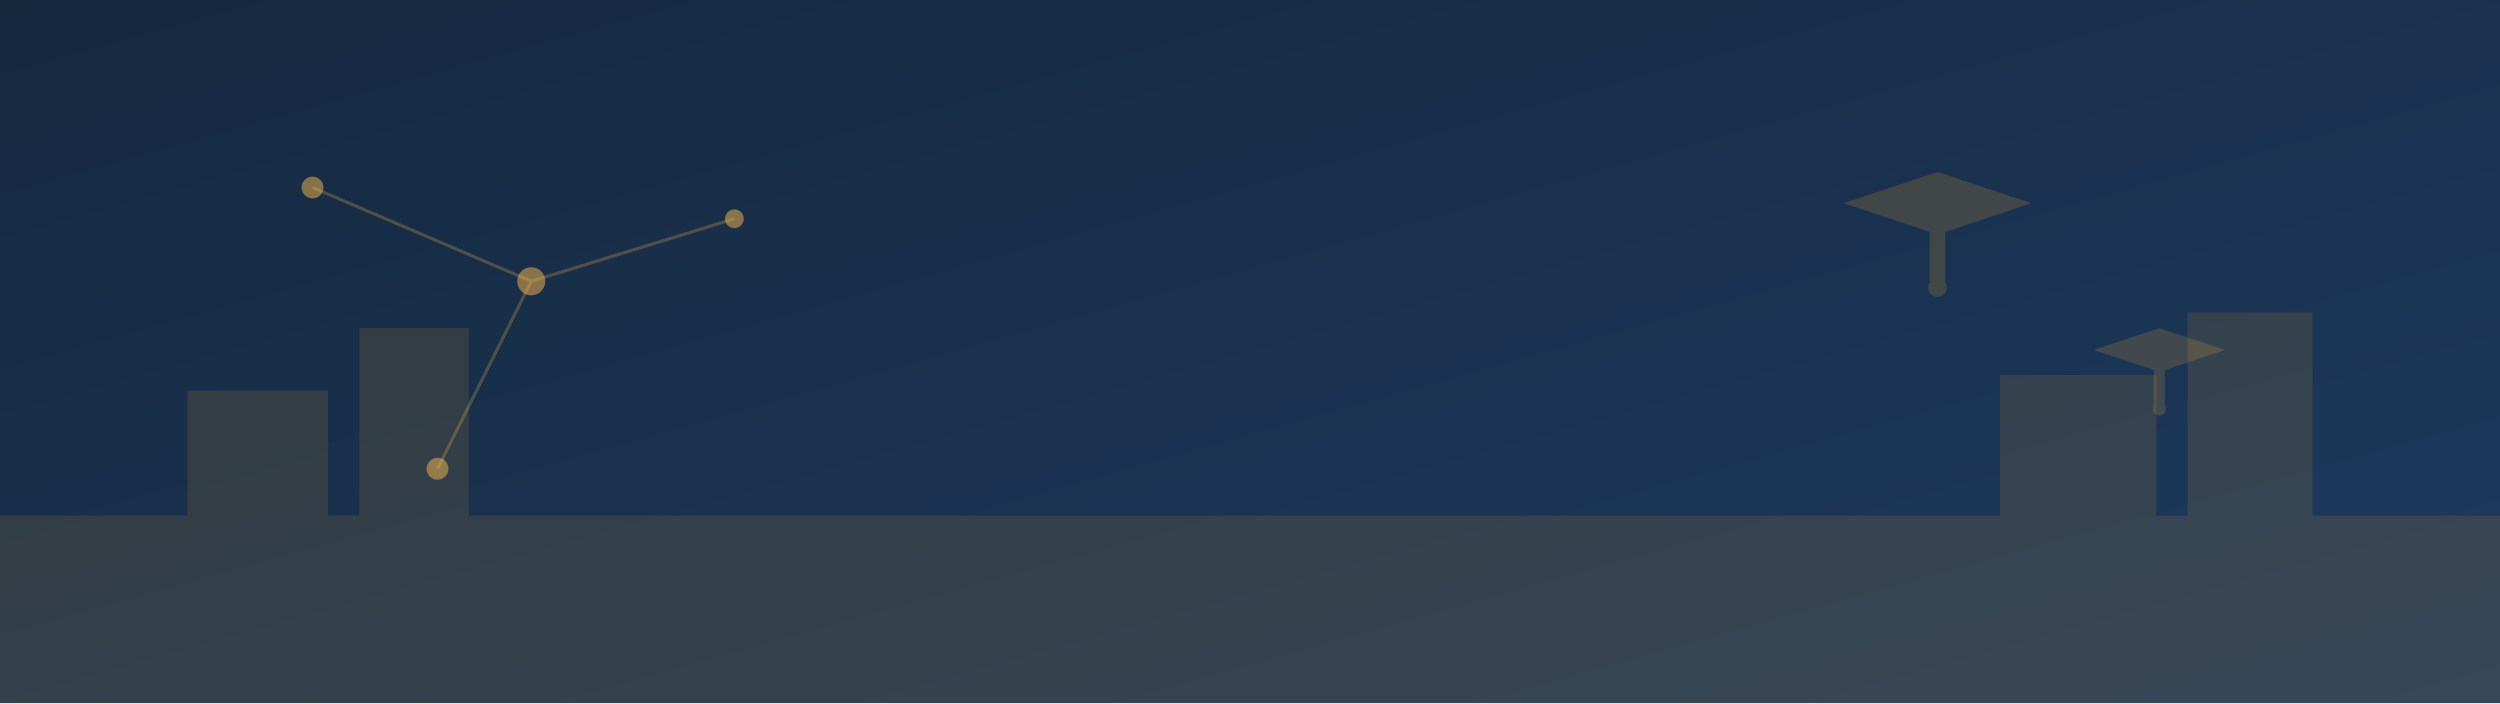
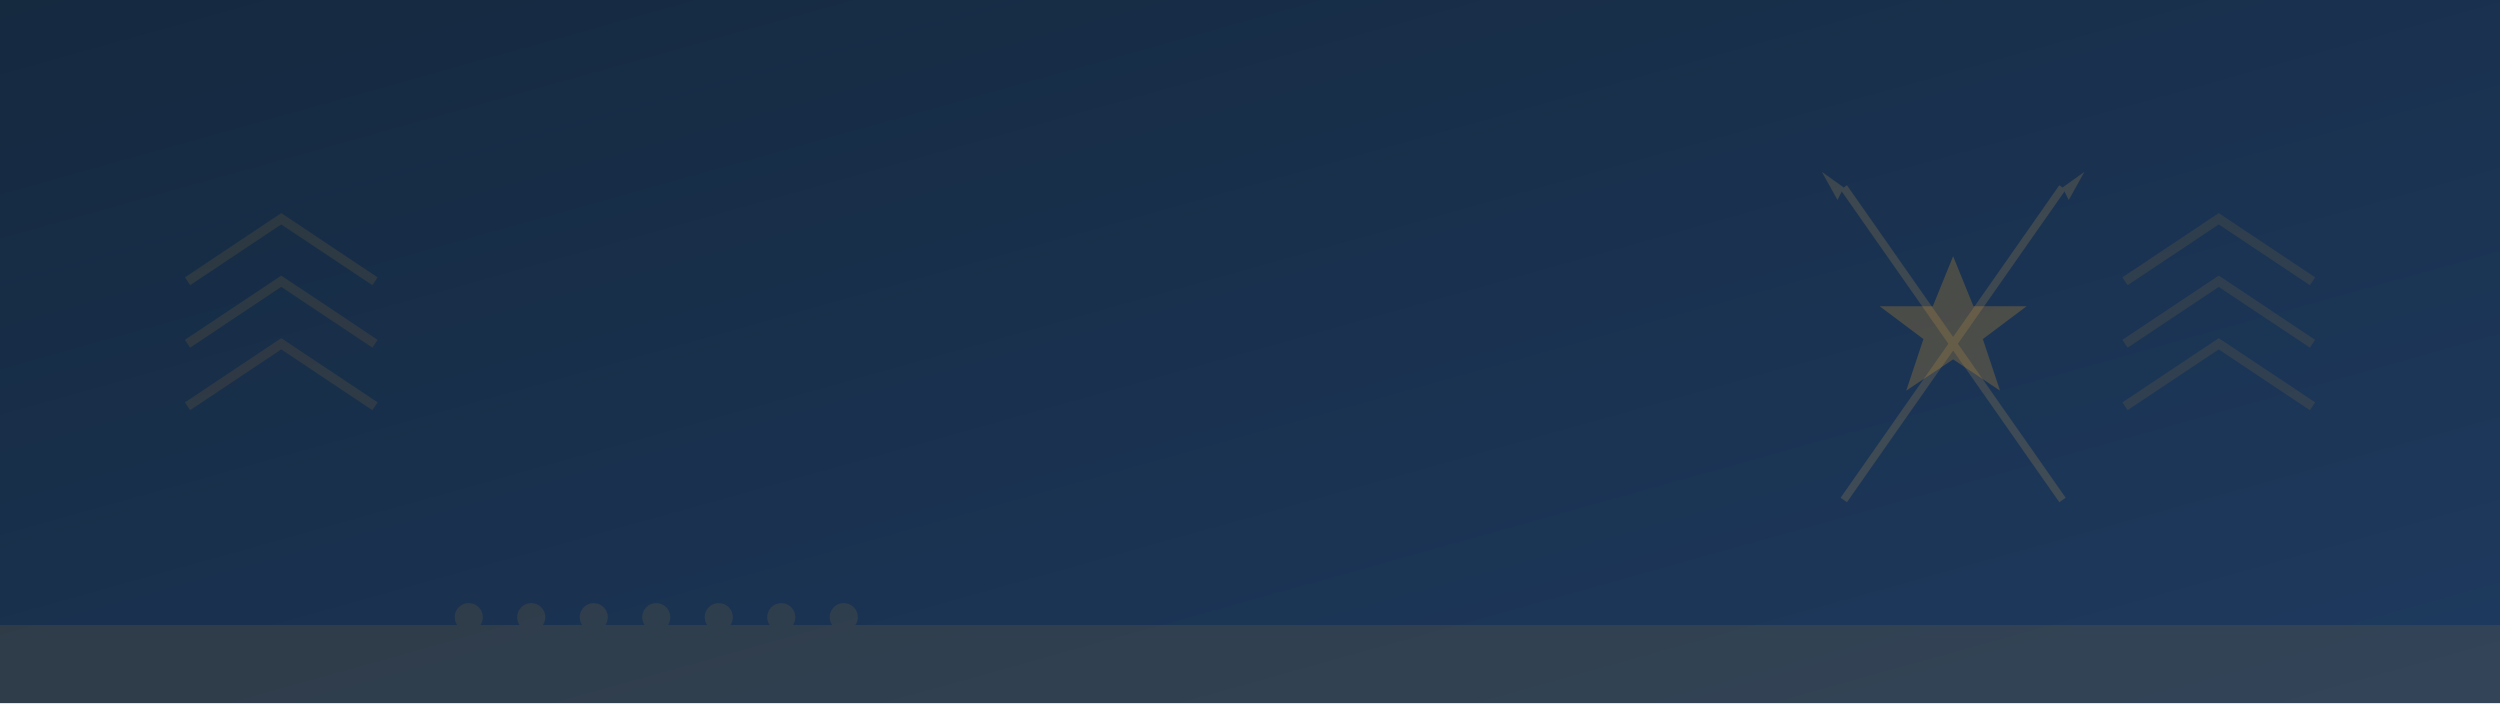
<svg xmlns="http://www.w3.org/2000/svg" viewBox="0 0 1600 450" preserveAspectRatio="xMidYMid slice">
  <defs>
    <linearGradient id="g" x1="0" y1="0" x2="1" y2="1">
      <stop offset="0" stop-color="#15293f" />
      <stop offset="1" stop-color="#1E3A5F" />
    </linearGradient>
  </defs>
  <rect width="1600" height="450" fill="url(#g)" />
-   <g fill="#F5A623" opacity="0.12">
-     <rect x="0" y="330" width="1600" height="120" />
-     <rect x="120" y="250" width="90" height="120" />
-     <rect x="230" y="210" width="70" height="160" />
-     <rect x="1280" y="240" width="100" height="130" />
-     <rect x="1400" y="200" width="80" height="170" />
+   <g fill="none" stroke="#F5A623" stroke-width="6" opacity="0.10">
+     <path d="M120 180 L180 140 L240 180" />
+     <path d="M120 220 L180 180 L240 220" />
+     <path d="M120 260 L180 220 L240 260" />
+     <path d="M1360 180 L1420 140 L1480 180" />
+     <path d="M1360 220 L1420 180 L1480 220" />
+     <path d="M1360 260 L1420 220 L1480 260" />
  </g>
-   <g fill="#F5A623" opacity="0.18">
-     <g transform="translate(1180,110)">
-       <polygon points="0,20 60,0 120,20 60,40" />
-       <rect x="55" y="36" width="10" height="34" />
-       <circle cx="60" cy="74" r="6" />
-     </g>
-     <g transform="translate(1340,210) scale(0.7)">
-       <polygon points="0,20 60,0 120,20 60,40" />
-       <rect x="55" y="36" width="10" height="34" />
-       <circle cx="60" cy="74" r="6" />
-     </g>
+   <g opacity="0.16" stroke="#F7B84B" stroke-width="5" fill="none">
+     <line x1="1180" y1="120" x2="1320" y2="320" />
+     <line x1="1320" y1="120" x2="1180" y2="320" />
+     <polygon points="1180,120 1166,110 1176,128" fill="#F7B84B" stroke="none" />
+     <polygon points="1320,120 1334,110 1324,128" fill="#F7B84B" stroke="none" />
  </g>
-   <g stroke="#F7B84B" stroke-width="2" opacity="0.25">
-     <line x1="200" y1="120" x2="340" y2="180" />
-     <line x1="340" y1="180" x2="280" y2="300" />
-     <line x1="340" y1="180" x2="470" y2="140" />
+   <g transform="translate(1250,210)" opacity="0.22" fill="#F5A623">
+     <polygon points="0,-46 13,-14 47,-14 19,7 30,40 0,20 -30,40 -19,7 -47,-14 -13,-14" />
  </g>
-   <g fill="#F7B84B" opacity="0.5">
-     <circle cx="200" cy="120" r="7" />
-     <circle cx="340" cy="180" r="9" />
-     <circle cx="280" cy="300" r="7" />
-     <circle cx="470" cy="140" r="6" />
+   <g fill="#F5A623" opacity="0.10">
+     <rect x="0" y="400" width="1600" height="50" />
+     <circle cx="300" cy="395" r="9" />
+     <circle cx="340" cy="395" r="9" />
+     <circle cx="380" cy="395" r="9" />
+     <circle cx="420" cy="395" r="9" />
+     <circle cx="460" cy="395" r="9" />
+     <circle cx="500" cy="395" r="9" />
+     <circle cx="540" cy="395" r="9" />
  </g>
</svg>
